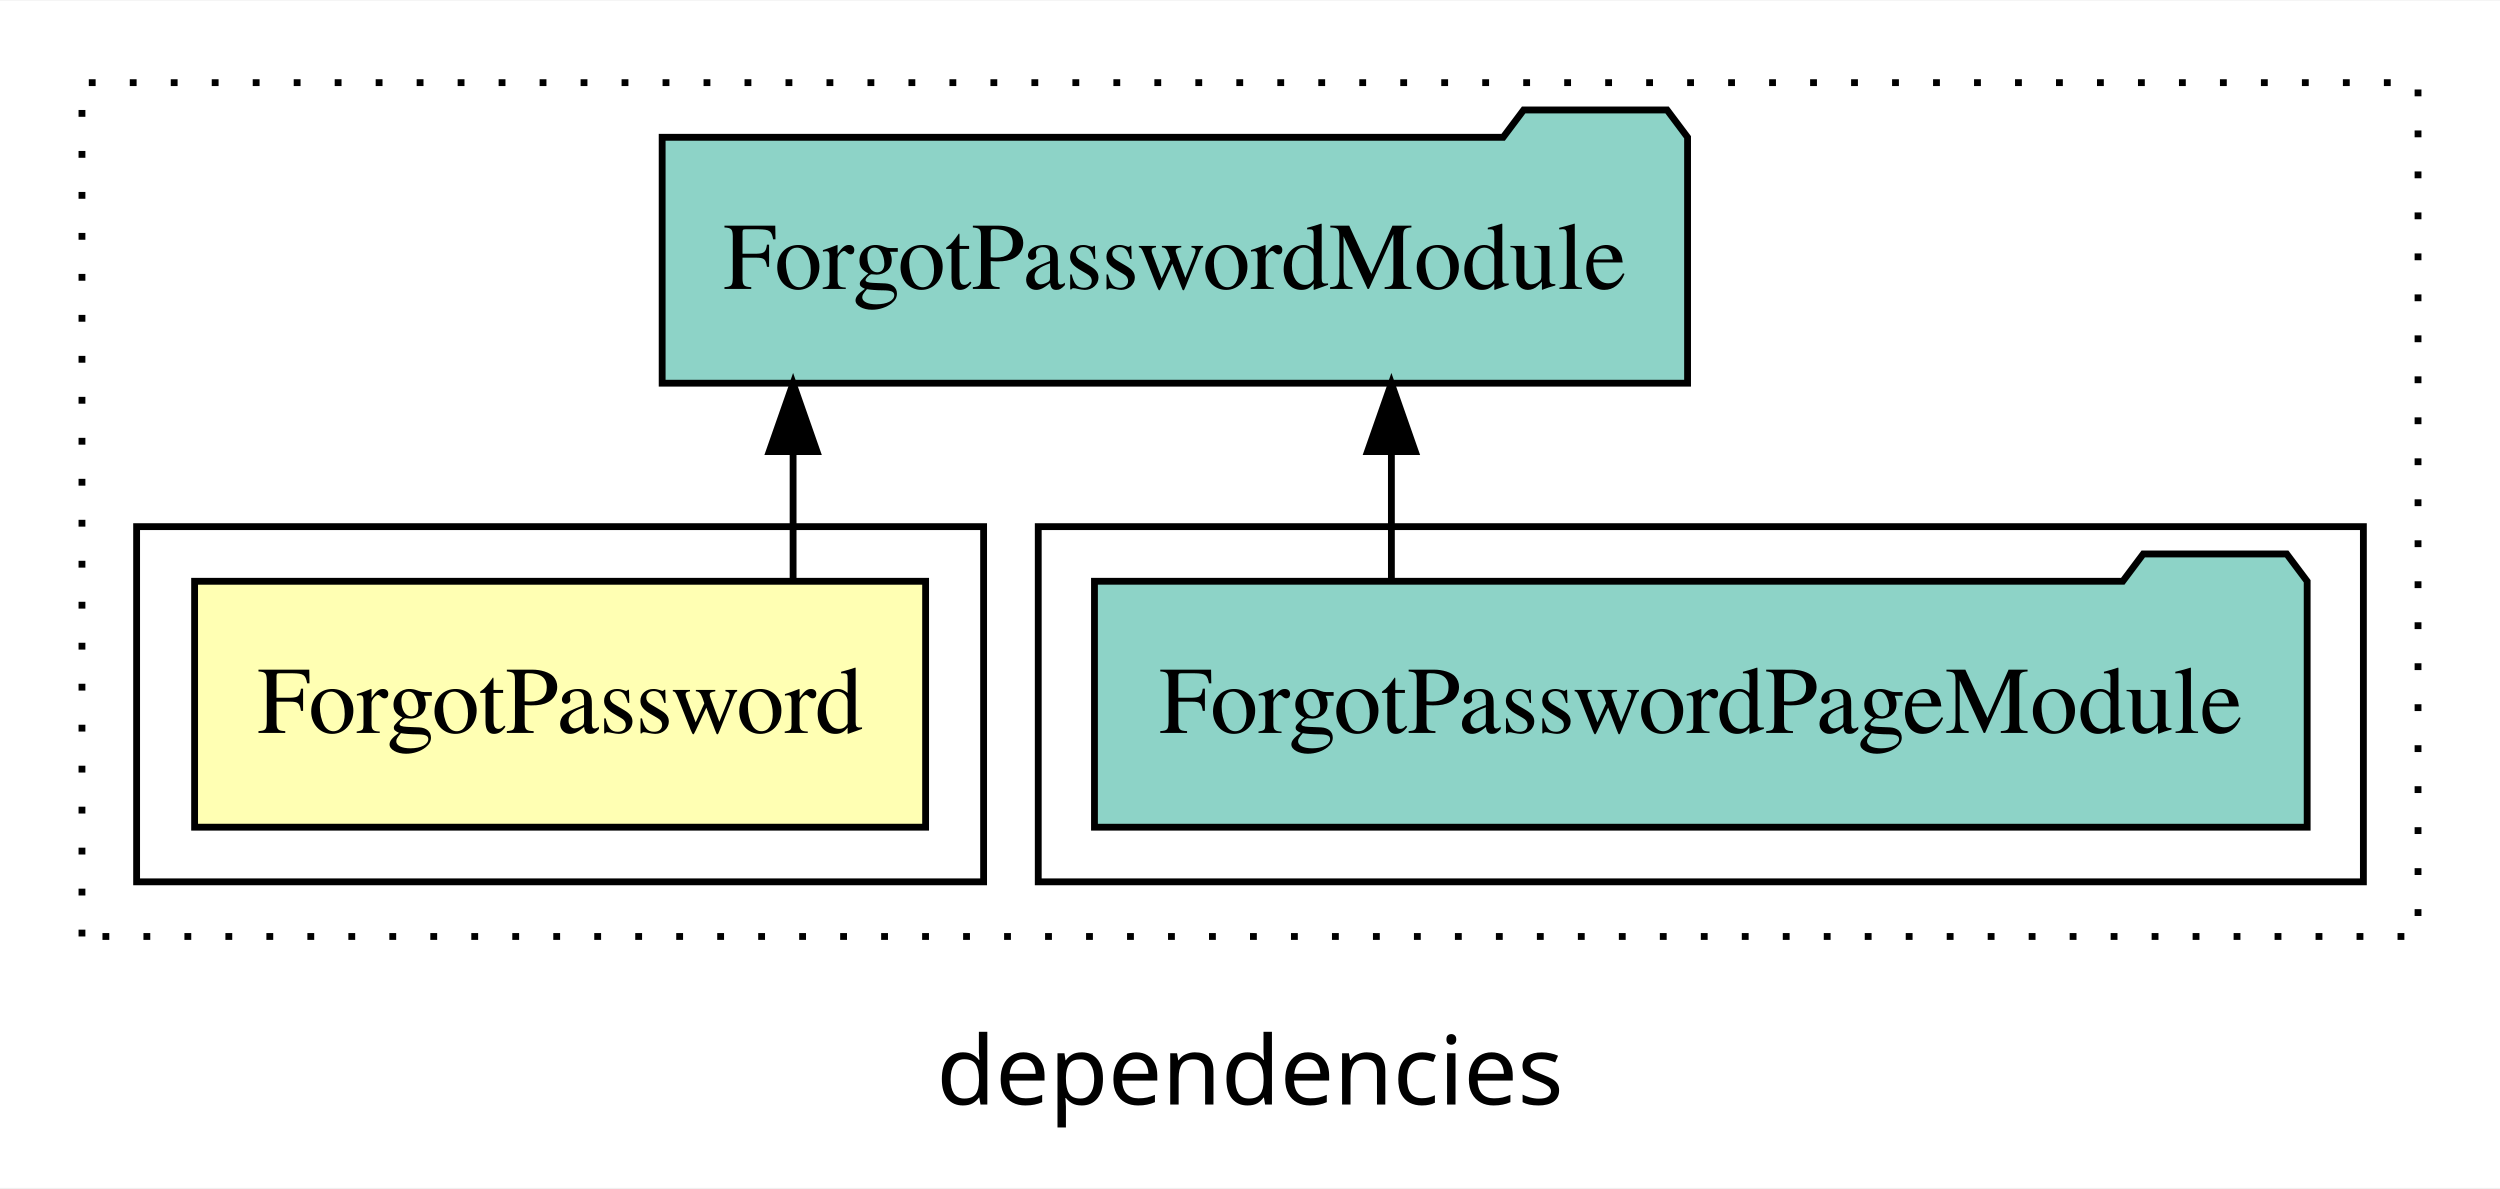
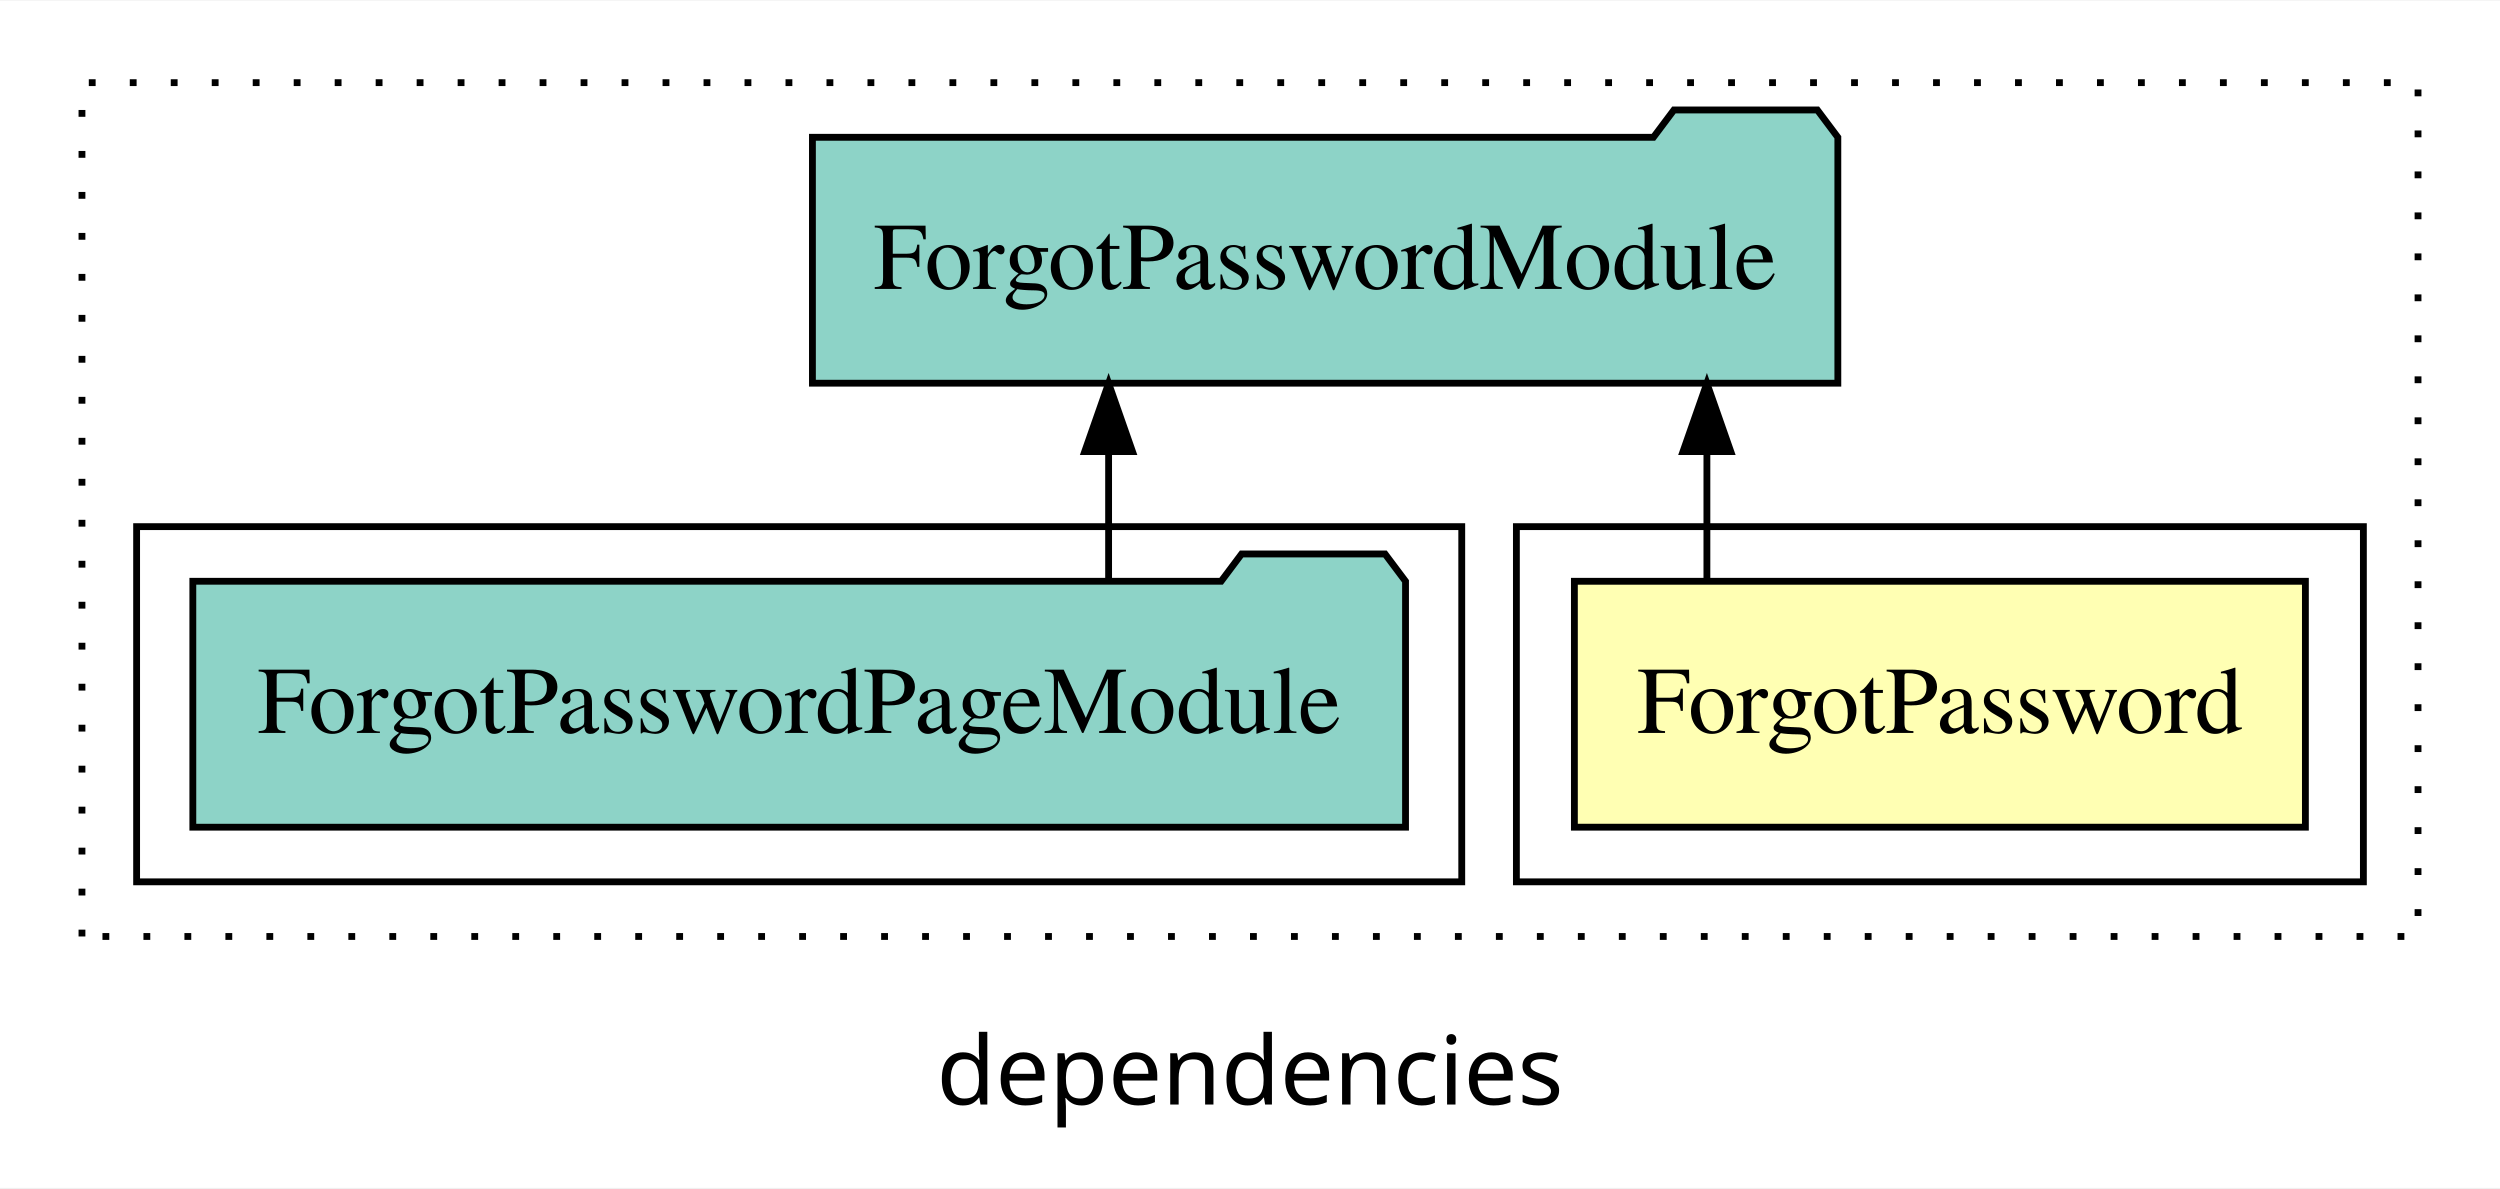
<svg xmlns="http://www.w3.org/2000/svg" width="366pt" height="174pt" viewBox="0.00 0.00 366.00 173.80">
  <g id="graph0" class="graph" transform="scale(1 1) rotate(0) translate(4 169.8)">
    <polygon fill="white" stroke="transparent" points="-4,4 -4,-169.8 362,-169.8 362,4 -4,4" />
    <text text-anchor="middle" x="179" y="-8.2" font-family="sans-serif" font-size="14.00">dependencies</text>
    <g id="clust1" class="cluster">
      <polygon fill="none" stroke="black" stroke-dasharray="1,5" points="8,-32.8 8,-157.8 350,-157.8 350,-32.8 8,-32.8" />
    </g>
+     <g id="clust2" class="cluster">
+       <polygon fill="none" stroke="black" points="218,-40.8 218,-92.8 342,-92.8 342,-40.8 218,-40.8" />
+     </g>
    <g id="clust4" class="cluster">
-       <polygon fill="none" stroke="black" points="148,-40.8 148,-92.8 342,-92.8 342,-40.8 148,-40.8" />
-     </g>
-     <g id="clust2" class="cluster">
-       <polygon fill="none" stroke="black" points="16,-40.8 16,-92.8 140,-92.8 140,-40.8 16,-40.8" />
+       <polygon fill="none" stroke="black" points="16,-40.8 16,-92.8 210,-92.8 210,-40.8 16,-40.8" />
    </g>
    <g id="node1" class="node">
-       <polygon fill="#ffffb3" stroke="black" points="131.51,-84.8 24.49,-84.8 24.49,-48.8 131.51,-48.8 131.51,-84.8" />
-       <text text-anchor="middle" x="78" y="-62.6" font-family="Times,serif" font-size="14.00">ForgotPassword</text>
+       <polygon fill="#ffffb3" stroke="black" points="333.51,-84.8 226.49,-84.8 226.49,-48.8 333.51,-48.8 333.51,-84.8" />
+       <text text-anchor="middle" x="280" y="-62.6" font-family="Times,serif" font-size="14.00">ForgotPassword</text>
    </g>
    <g id="node2" class="node">
-       <polygon fill="#8dd3c7" stroke="black" points="243.06,-149.8 240.06,-153.8 219.06,-153.8 216.06,-149.8 92.94,-149.8 92.94,-113.8 243.06,-113.8 243.06,-149.8" />
-       <text text-anchor="middle" x="168" y="-127.6" font-family="Times,serif" font-size="14.00">ForgotPasswordModule</text>
+       <polygon fill="#8dd3c7" stroke="black" points="265.06,-149.8 262.06,-153.8 241.06,-153.8 238.06,-149.8 114.94,-149.8 114.94,-113.8 265.06,-113.8 265.06,-149.8" />
+       <text text-anchor="middle" x="190" y="-127.6" font-family="Times,serif" font-size="14.00">ForgotPasswordModule</text>
    </g>
    <g id="edge1" class="edge">
-       <path fill="none" stroke="black" d="M112.11,-84.91C112.11,-84.91 112.11,-103.79 112.11,-103.79" />
-       <polygon fill="black" stroke="black" points="108.61,-103.79 112.11,-113.79 115.61,-103.79 108.61,-103.79" />
+       <path fill="none" stroke="black" d="M245.89,-84.91C245.89,-84.91 245.89,-103.79 245.89,-103.79" />
+       <polygon fill="black" stroke="black" points="242.39,-103.79 245.89,-113.79 249.39,-103.79 242.39,-103.79" />
    </g>
    <g id="node3" class="node">
-       <polygon fill="#8dd3c7" stroke="black" points="333.77,-84.8 330.77,-88.8 309.77,-88.8 306.77,-84.8 156.23,-84.8 156.23,-48.8 333.77,-48.8 333.77,-84.8" />
-       <text text-anchor="middle" x="245" y="-62.6" font-family="Times,serif" font-size="14.00">ForgotPasswordPageModule</text>
+       <polygon fill="#8dd3c7" stroke="black" points="201.77,-84.8 198.77,-88.8 177.77,-88.8 174.77,-84.8 24.23,-84.8 24.23,-48.8 201.77,-48.8 201.77,-84.8" />
+       <text text-anchor="middle" x="113" y="-62.6" font-family="Times,serif" font-size="14.00">ForgotPasswordPageModule</text>
    </g>
    <g id="edge2" class="edge">
-       <path fill="none" stroke="black" d="M199.7,-84.91C199.7,-84.91 199.7,-103.79 199.7,-103.79" />
-       <polygon fill="black" stroke="black" points="196.2,-103.79 199.7,-113.79 203.2,-103.79 196.2,-103.79" />
+       <path fill="none" stroke="black" d="M158.3,-84.91C158.3,-84.91 158.3,-103.79 158.3,-103.79" />
+       <polygon fill="black" stroke="black" points="154.8,-103.79 158.3,-113.79 161.8,-103.79 154.8,-103.79" />
    </g>
  </g>
</svg>
